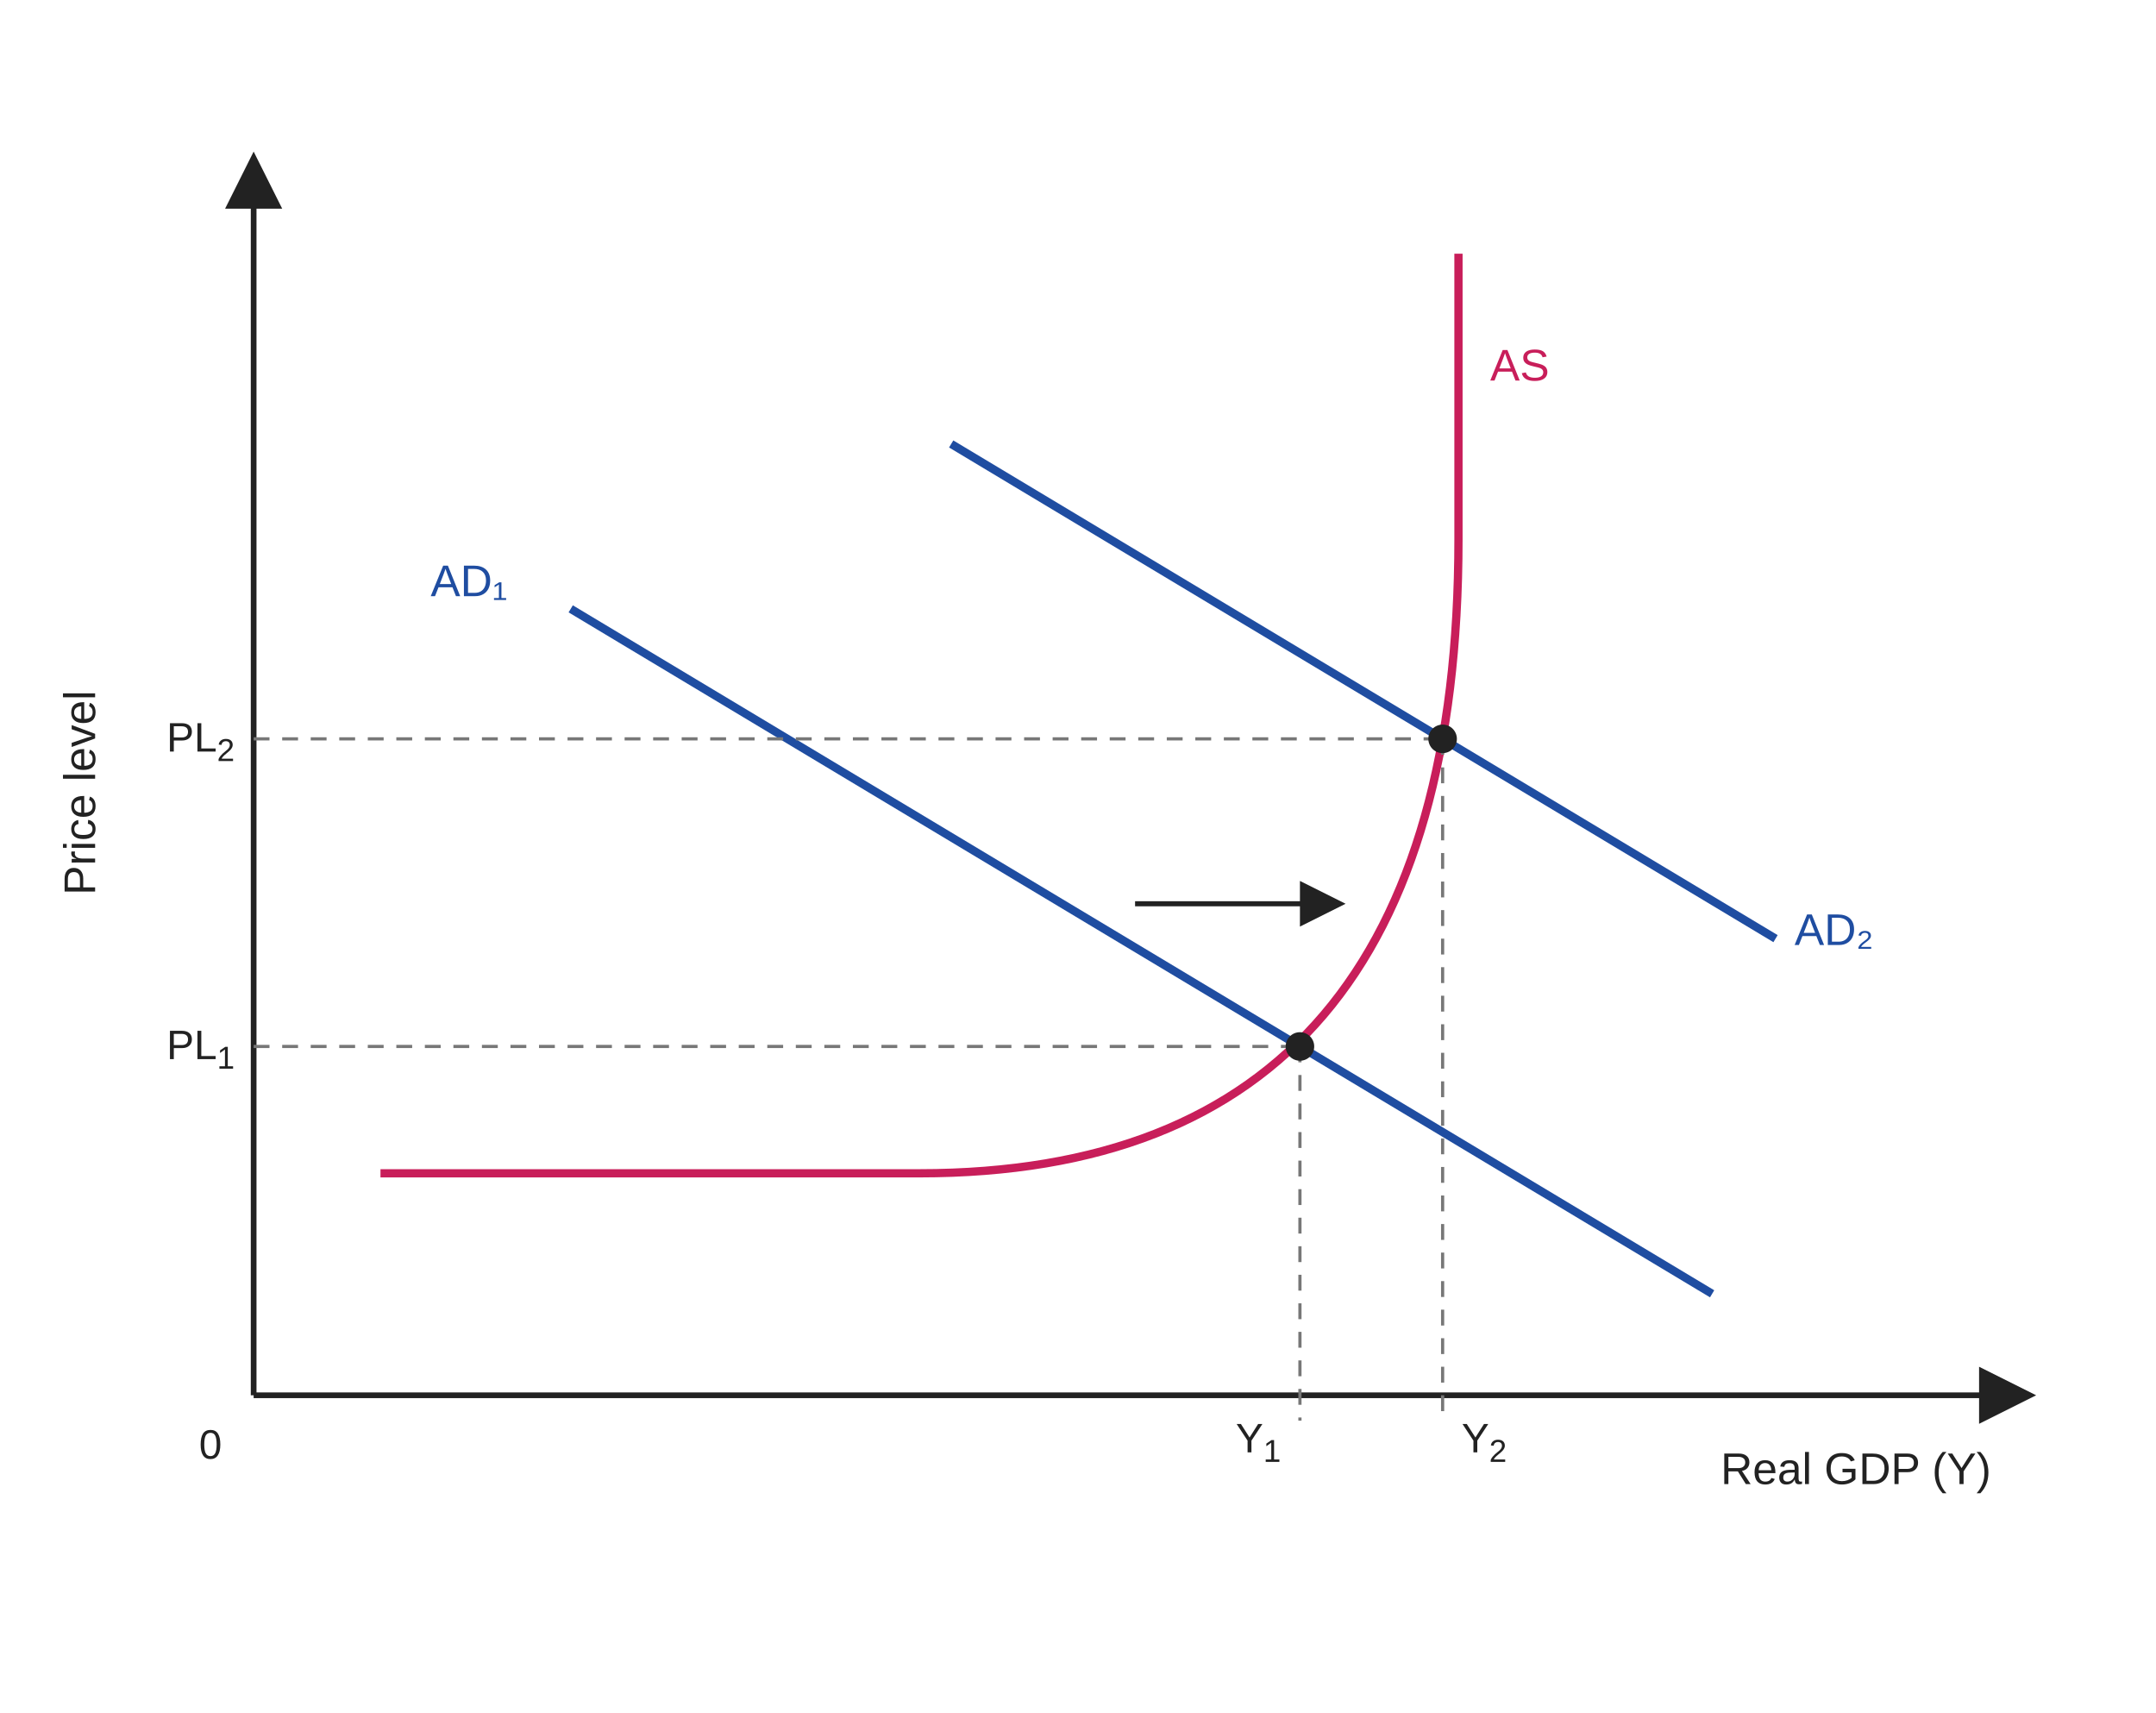
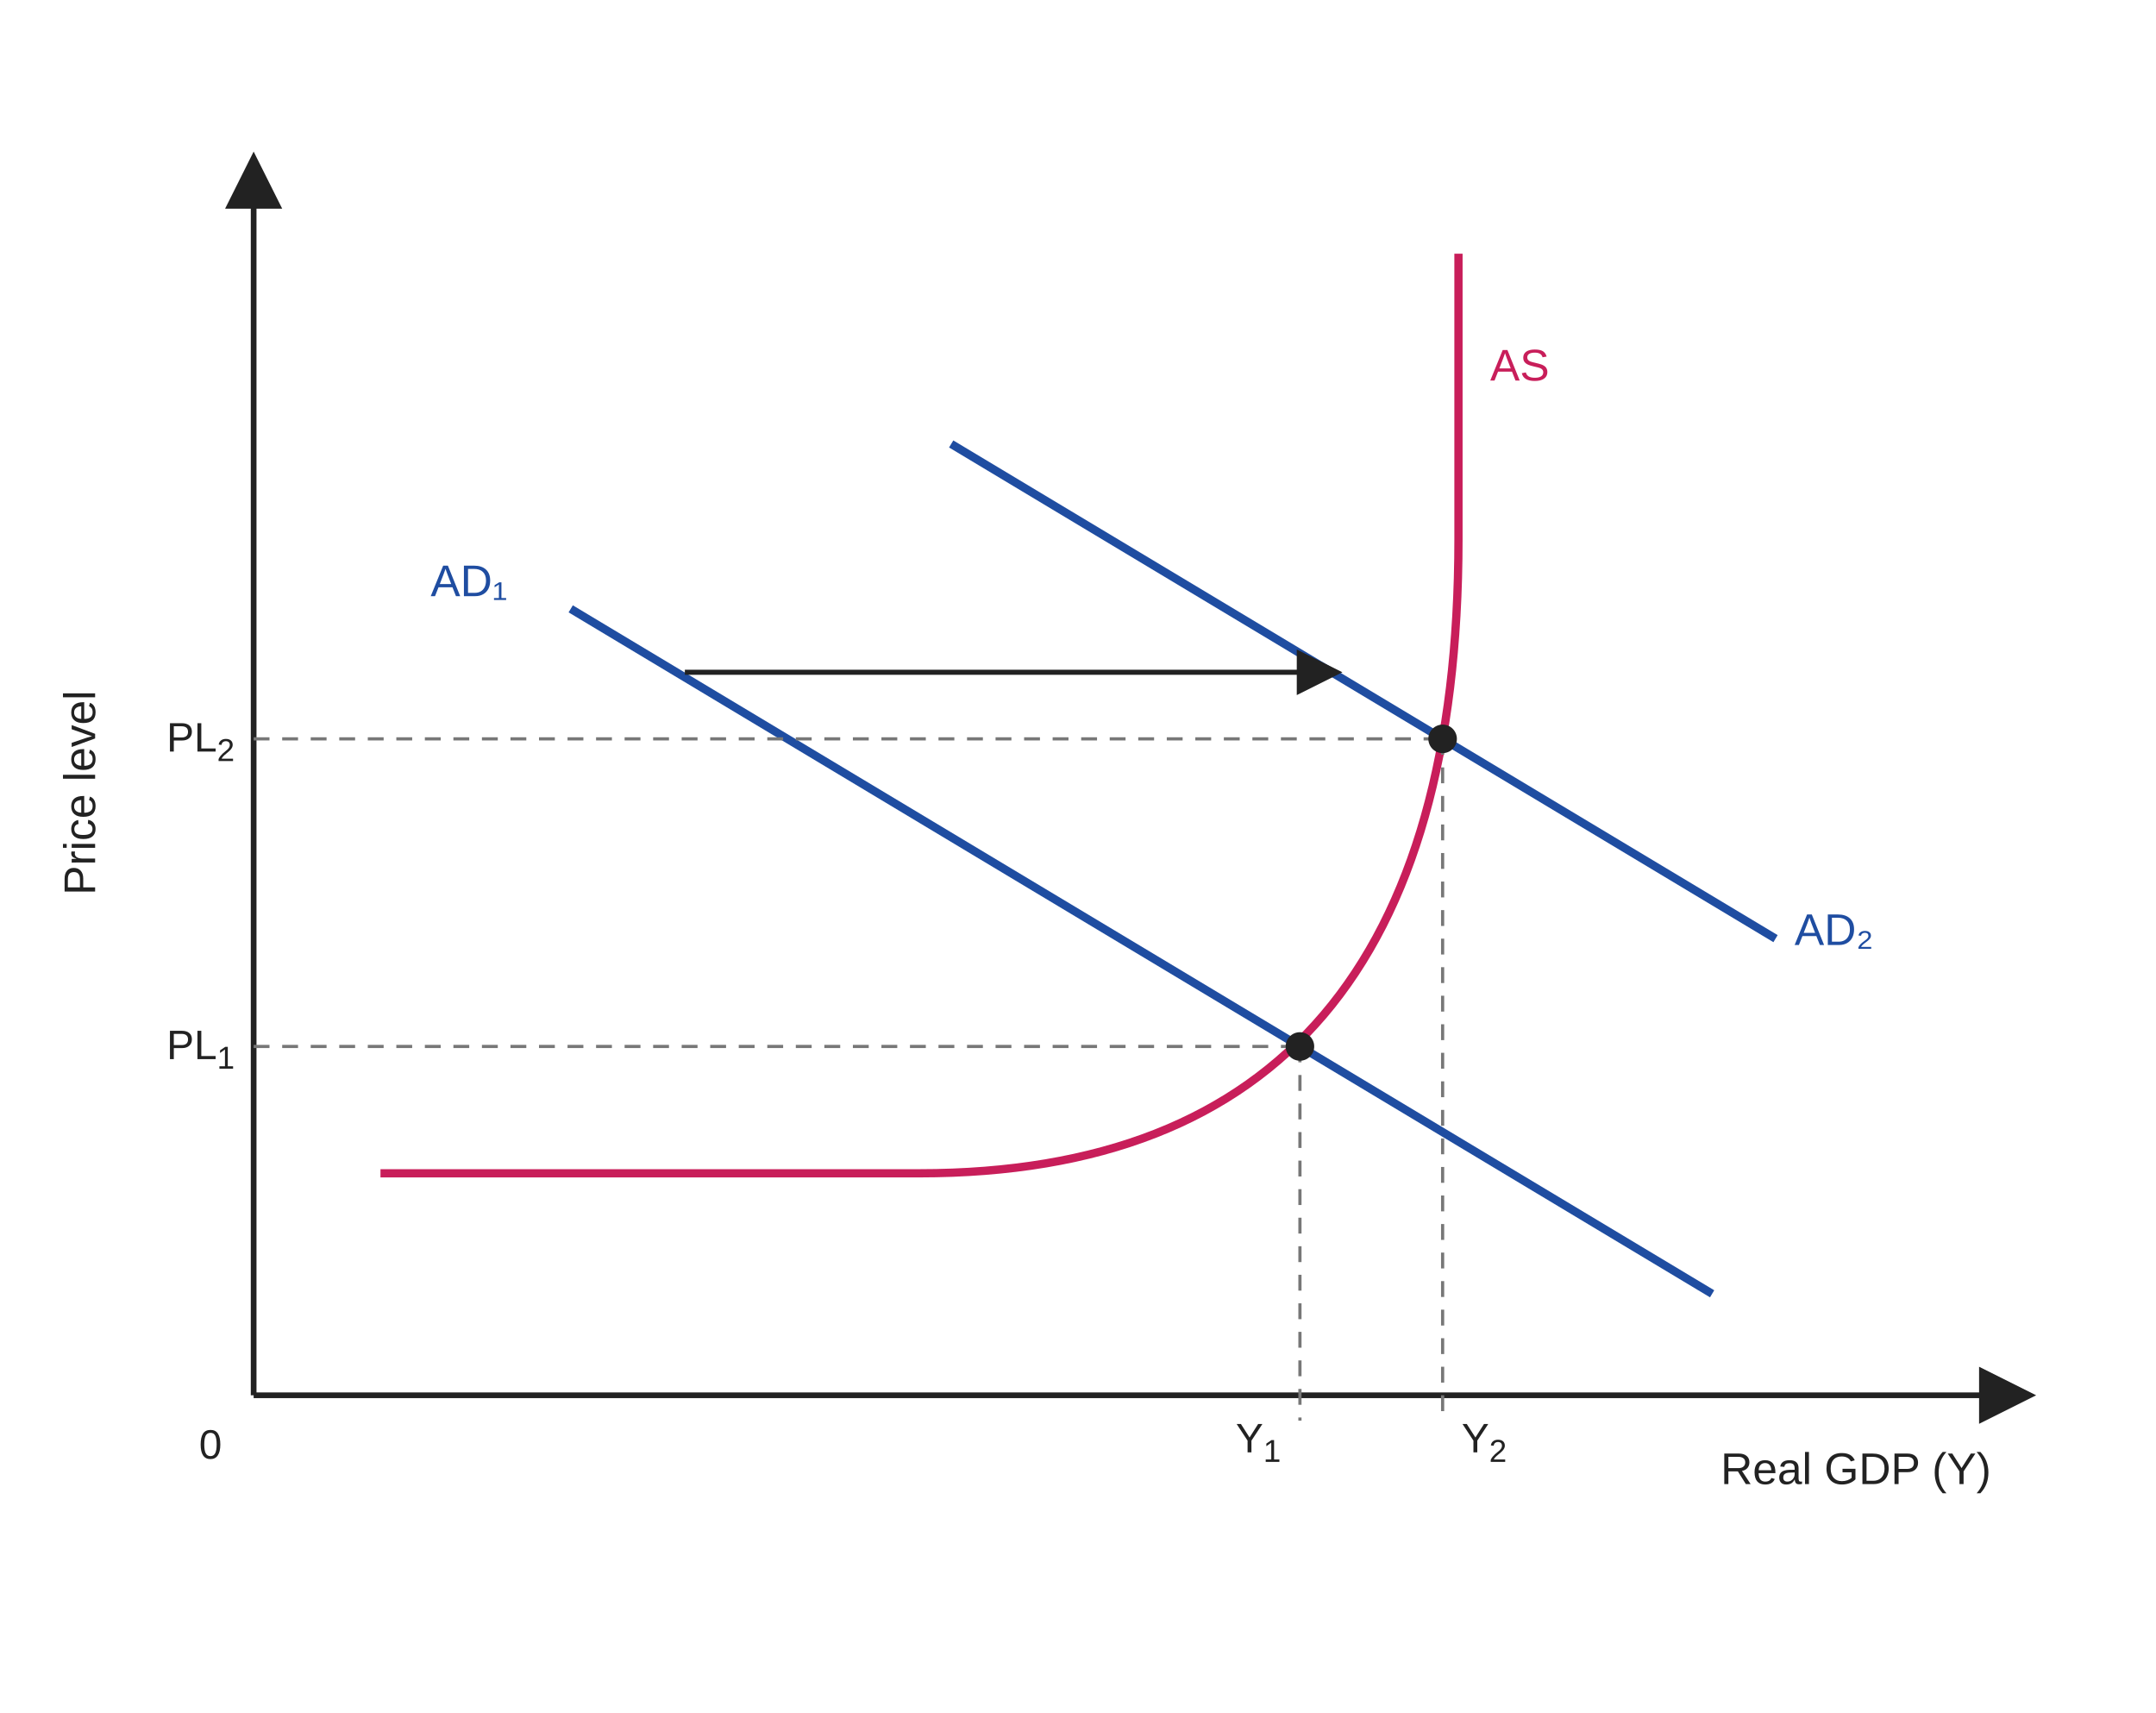
<svg xmlns="http://www.w3.org/2000/svg" width="680" height="540" font-family="'Segoe UI', 'Helvetica Neue', Arial, sans-serif">
  <defs>
    <marker id="axarrow" markerWidth="10" markerHeight="10" refX="6" refY="5" orient="auto">
      <path d="M0,0 L10,5 L0,10 Z" fill="#222" />
    </marker>
    <marker id="shift" markerWidth="9" markerHeight="9" refX="5" refY="4.5" orient="auto">
      <path d="M0,0 L9,4.5 L0,9 Z" fill="#222" />
    </marker>
  </defs>
  <line x1="80" y1="440" x2="635" y2="440" stroke="#222" stroke-width="1.8" marker-end="url(#axarrow)" />
  <line x1="80" y1="440" x2="80" y2="55" stroke="#222" stroke-width="1.8" marker-end="url(#axarrow)" />
  <text transform="rotate(-90 30 250)" x="30" y="250" text-anchor="middle" font-size="14" fill="#222">Price level</text>
  <text x="628" y="468" text-anchor="end" font-size="14" fill="#222">Real GDP (Y)</text>
  <text x="70" y="460" text-anchor="end" font-size="13" fill="#222">0</text>
  <path d="M 120 370 L 290 370 Q 460 370 460 170 L 460 80" fill="none" stroke="#C81E5A" stroke-width="2.6" />
  <text x="470" y="120" font-size="14" fill="#C81E5A">AS</text>
  <line x1="180" y1="192" x2="540" y2="408" stroke="#1F4DA1" stroke-width="2.6" />
  <text x="160" y="188" text-anchor="end" font-size="14" fill="#1F4DA1">AD₁</text>
  <line x1="300" y1="140" x2="560" y2="296" stroke="#1F4DA1" stroke-width="2.6" />
  <text x="566" y="298" font-size="14" fill="#1F4DA1">AD₂</text>
-   <line x1="358" y1="285" x2="418" y2="285" stroke="#222" stroke-width="1.6" marker-end="url(#shift)" />
+   <line x1="216" y1="212" x2="417" y2="212" stroke="#222" stroke-width="1.6" marker-end="url(#shift)" />
  <line x1="80" y1="330" x2="410" y2="330" stroke="#777" stroke-width="1" stroke-dasharray="5,4" />
  <line x1="80" y1="233" x2="455" y2="233" stroke="#777" stroke-width="1" stroke-dasharray="5,4" />
  <line x1="410" y1="330" x2="410" y2="448" stroke="#777" stroke-width="1" stroke-dasharray="5,4" />
  <line x1="455" y1="233" x2="455" y2="448" stroke="#777" stroke-width="1" stroke-dasharray="5,4" />
  <circle cx="410" cy="330" r="4.5" fill="#222" />
  <circle cx="455" cy="233" r="4.5" fill="#222" />
  <text x="74" y="334" text-anchor="end" font-size="13" fill="#222">PL<tspan font-size="10" dy="3">1</tspan>
  </text>
  <text x="74" y="237" text-anchor="end" font-size="13" fill="#222">PL<tspan font-size="10" dy="3">2</tspan>
  </text>
  <text x="404" y="458" text-anchor="end" font-size="13" fill="#222">Y<tspan font-size="10" dy="3">1</tspan>
  </text>
  <text x="461" y="458" font-size="13" fill="#222">Y<tspan font-size="10" dy="3">2</tspan>
  </text>
</svg>
